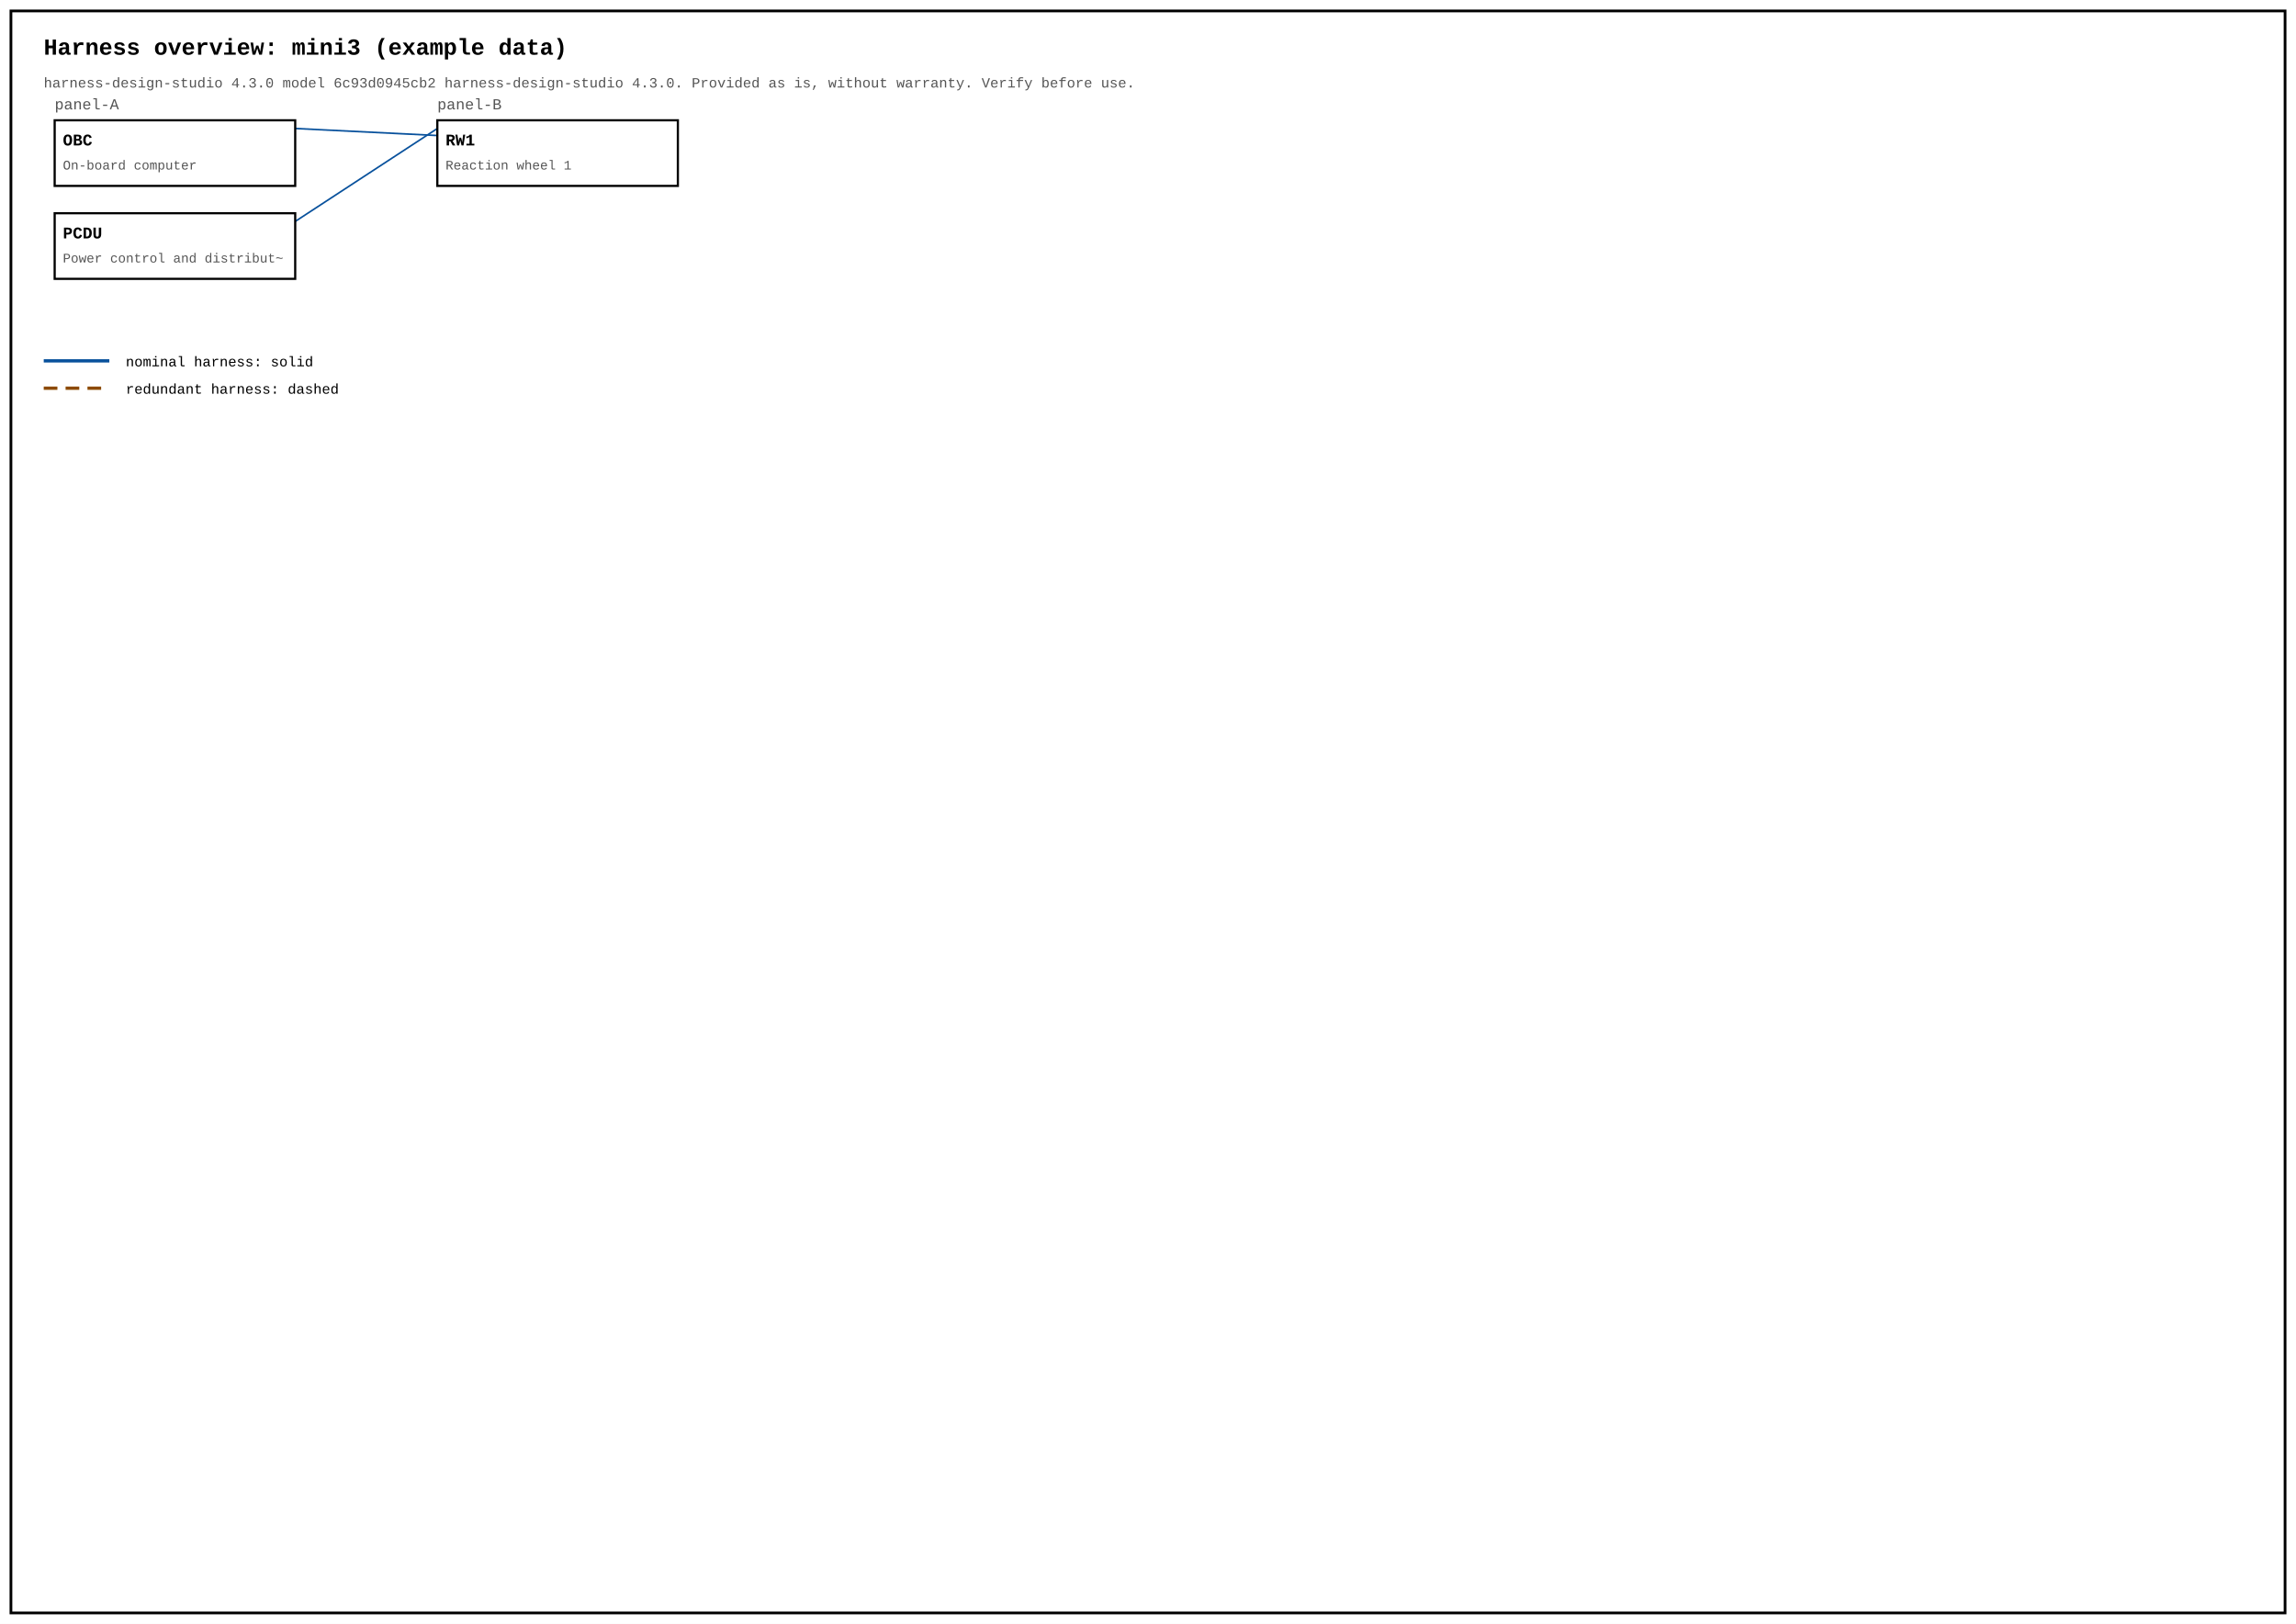
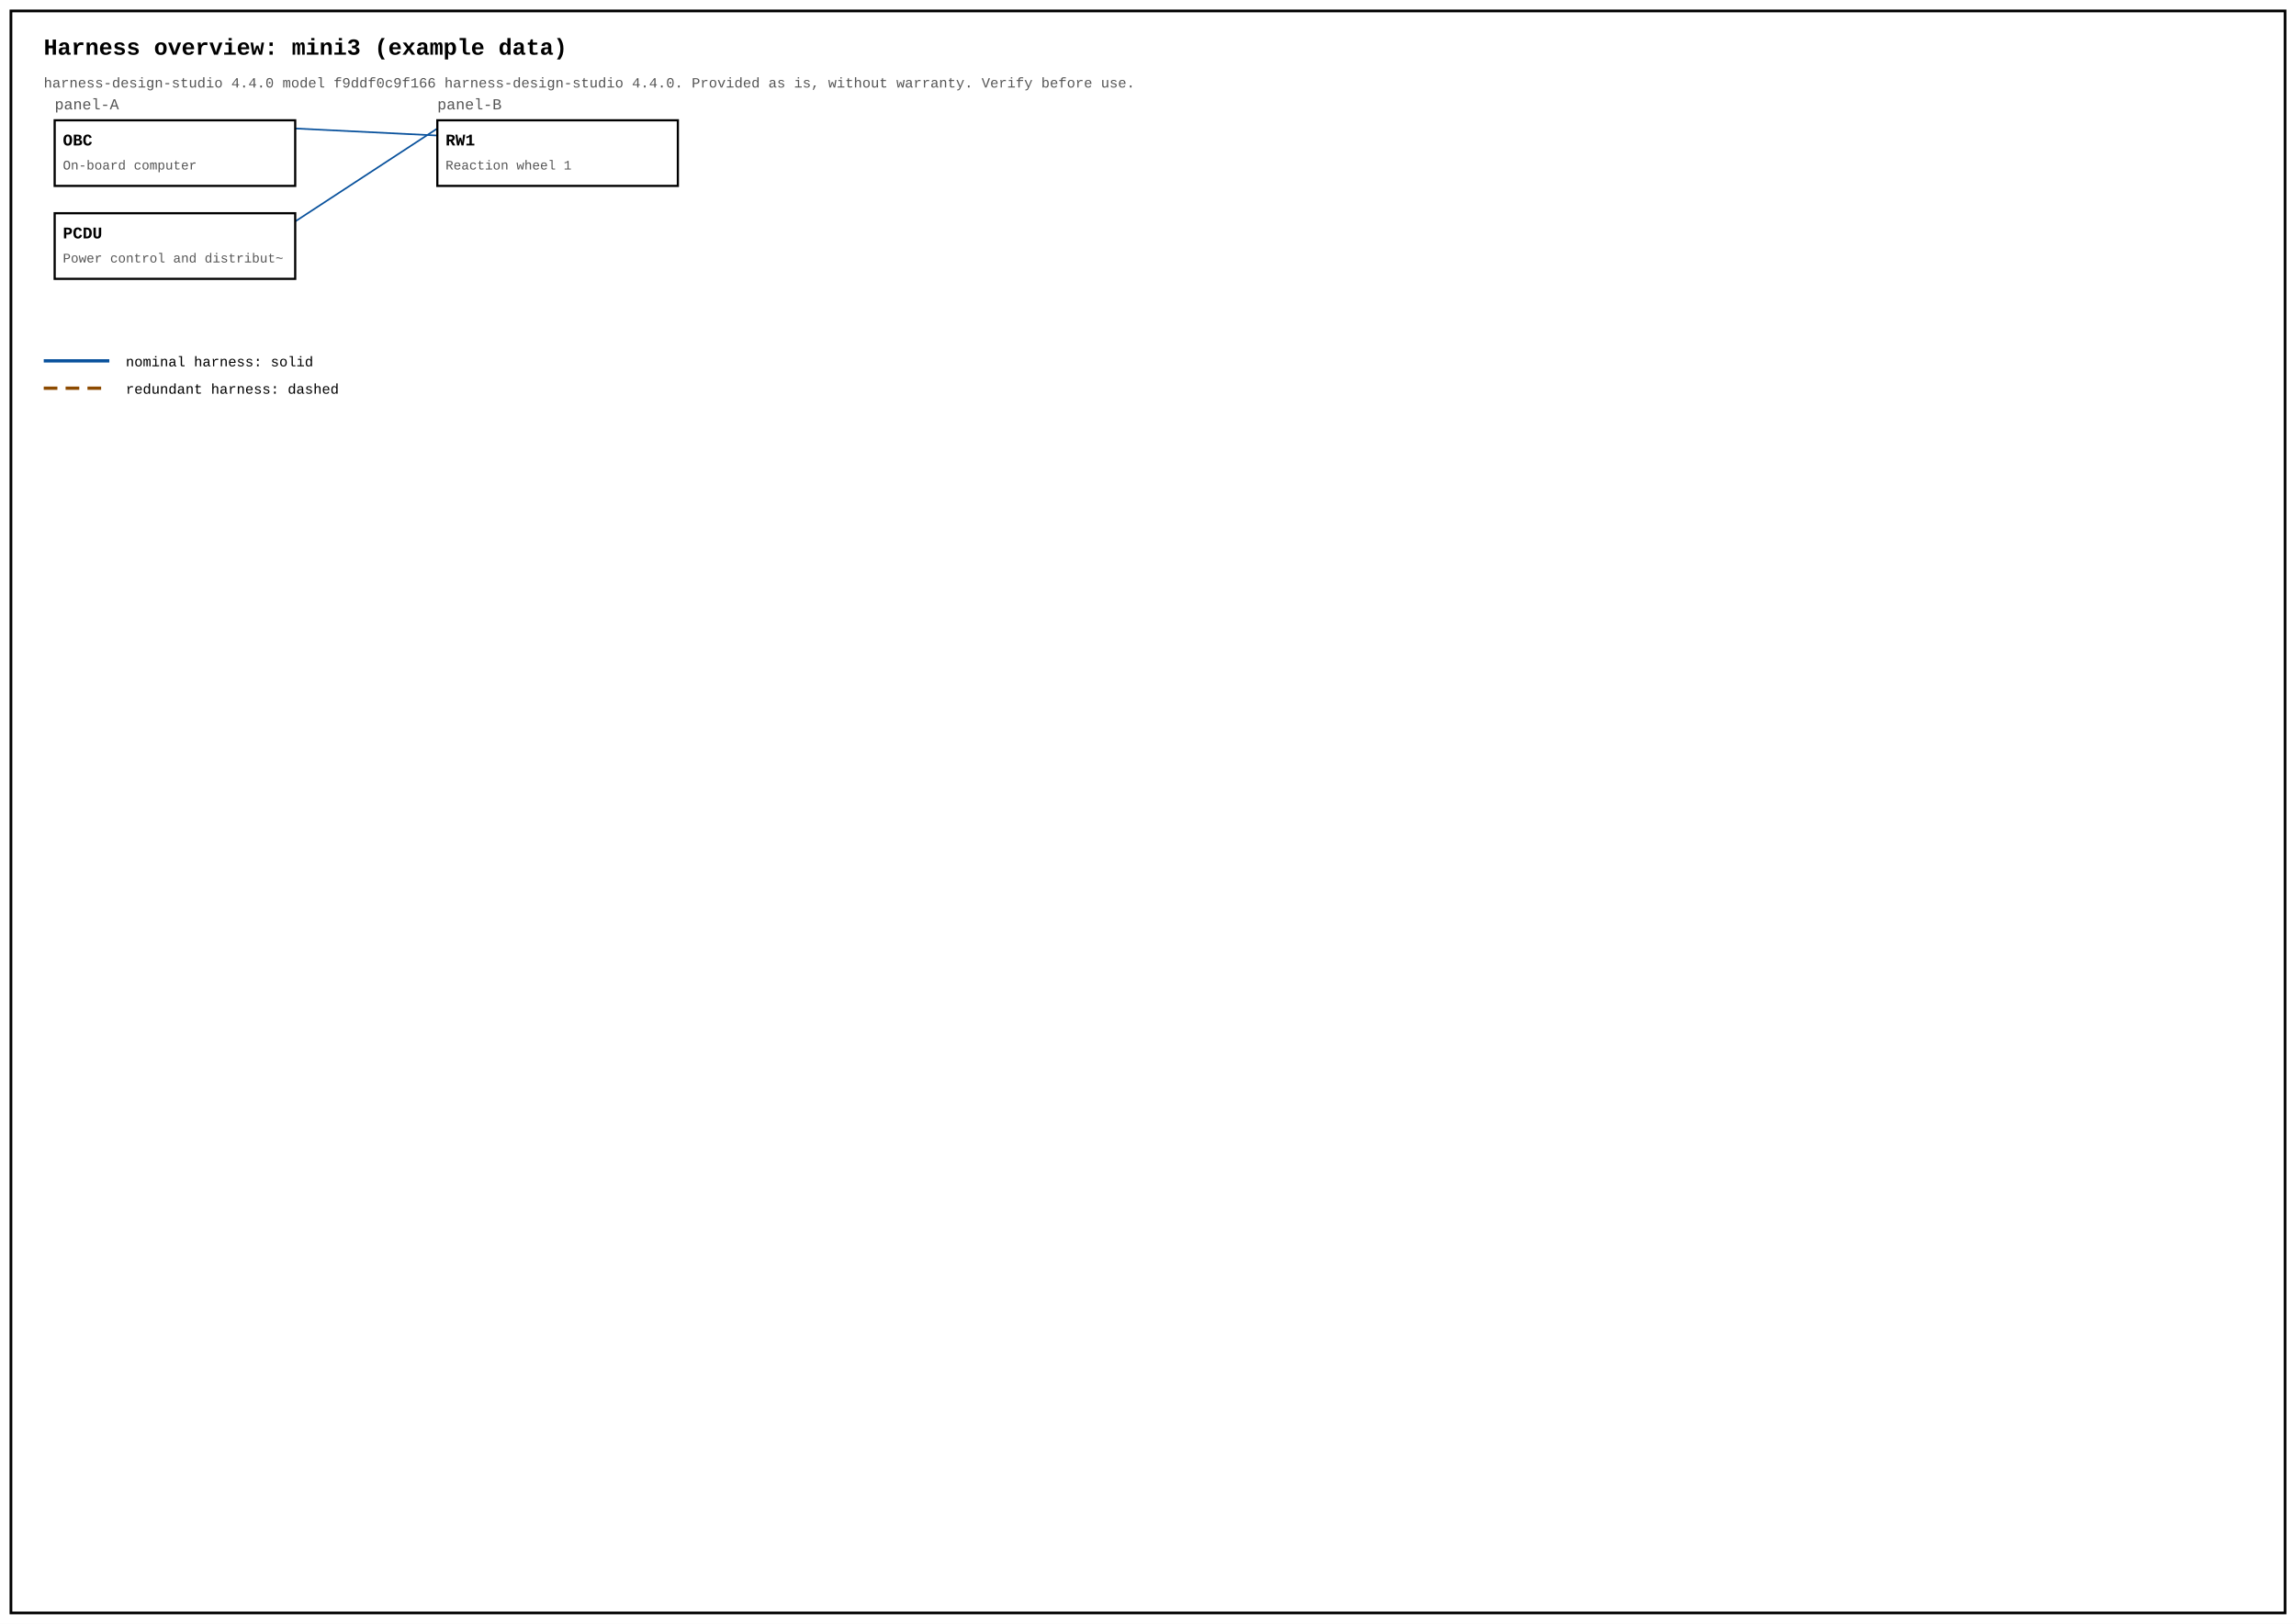
<svg xmlns="http://www.w3.org/2000/svg" width="420mm" height="297mm" viewBox="0 0 420 297" font-family="Courier New, Courier, monospace">
  <rect x="0" y="0" width="420" height="297" fill="#ffffff" />
  <rect x="2" y="2" width="416" height="293" fill="none" stroke="#000000" stroke-width="0.5" />
  <text x="8" y="10" font-size="4.2" font-weight="bold" text-anchor="start" fill="#000000">Harness overview: mini3 (example data)</text>
-   <text x="8" y="16" font-size="2.6" text-anchor="start" fill="#555555">harness-design-studio 4.3.0 model 6c93d0945cb2   harness-design-studio 4.3.0. Provided as is, without warranty. Verify before use.</text>
+   <text x="8" y="16" font-size="2.6" text-anchor="start" fill="#555555">harness-design-studio 4.4.0 model f9ddf0c9f166   harness-design-studio 4.4.0. Provided as is, without warranty. Verify before use.</text>
  <text x="10" y="20" font-size="2.8" text-anchor="start" fill="#555555">panel-A</text>
  <text x="80" y="20" font-size="2.8" text-anchor="start" fill="#555555">panel-B</text>
  <line x1="54" y1="40.5" x2="80" y2="23.5" stroke="#08519c" stroke-width="0.3" />
  <line x1="54" y1="23.5" x2="80" y2="24.786" stroke="#08519c" stroke-width="0.3" />
  <rect x="10" y="22" width="44" height="12" fill="#ffffff" stroke="#000000" stroke-width="0.4" />
  <text x="11.5" y="26.6" font-size="3" font-weight="bold" text-anchor="start" fill="#000000">OBC</text>
  <text x="11.5" y="31" font-size="2.4" text-anchor="start" fill="#555555">On-board computer</text>
  <rect x="10" y="39" width="44" height="12" fill="#ffffff" stroke="#000000" stroke-width="0.4" />
  <text x="11.5" y="43.6" font-size="3" font-weight="bold" text-anchor="start" fill="#000000">PCDU</text>
  <text x="11.5" y="48" font-size="2.4" text-anchor="start" fill="#555555">Power control and distribut~</text>
  <rect x="80" y="22" width="44" height="12" fill="#ffffff" stroke="#000000" stroke-width="0.4" />
  <text x="81.5" y="26.6" font-size="3" font-weight="bold" text-anchor="start" fill="#000000">RW1</text>
  <text x="81.5" y="31" font-size="2.4" text-anchor="start" fill="#555555">Reaction wheel 1</text>
  <line x1="8" y1="66" x2="20" y2="66" stroke="#08519c" stroke-width="0.6" />
  <text x="23" y="67" font-size="2.6" text-anchor="start" fill="#000000">nominal harness: solid</text>
  <line x1="8" y1="71" x2="20" y2="71" stroke="#8c4a00" stroke-width="0.6" stroke-dasharray="2.5 1.5" />
  <text x="23" y="72" font-size="2.6" text-anchor="start" fill="#000000">redundant harness: dashed</text>
</svg>
